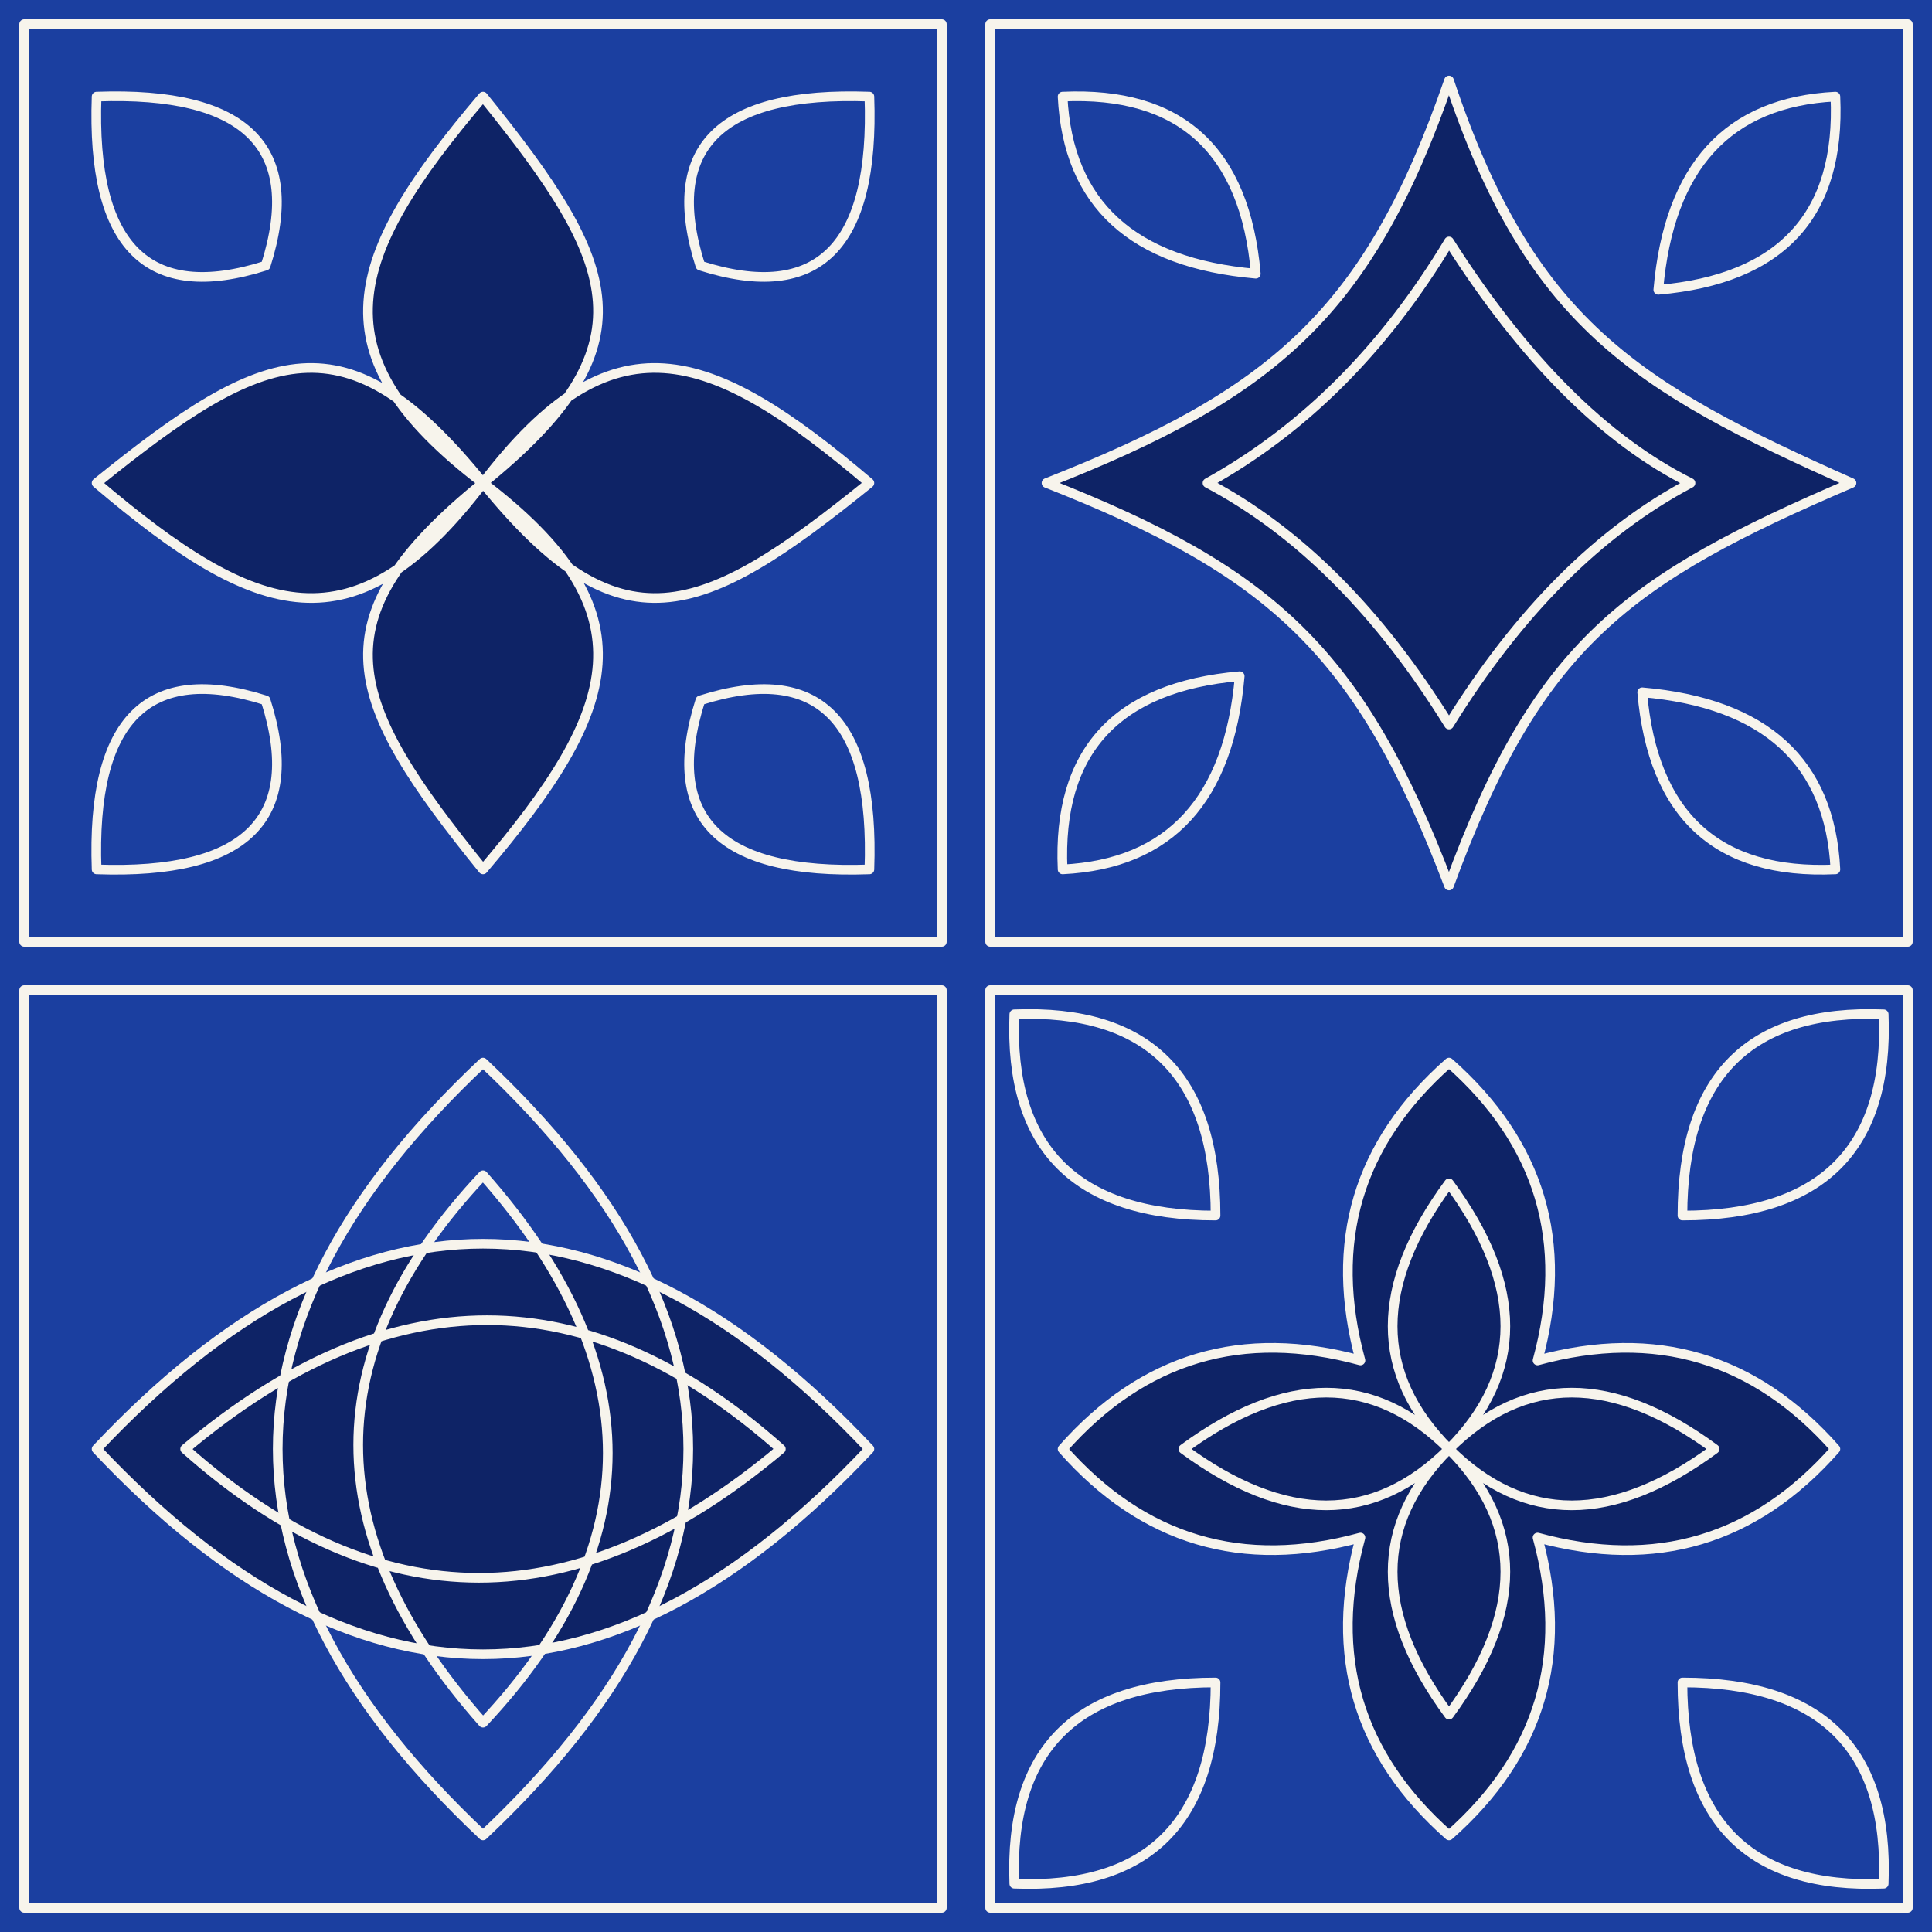
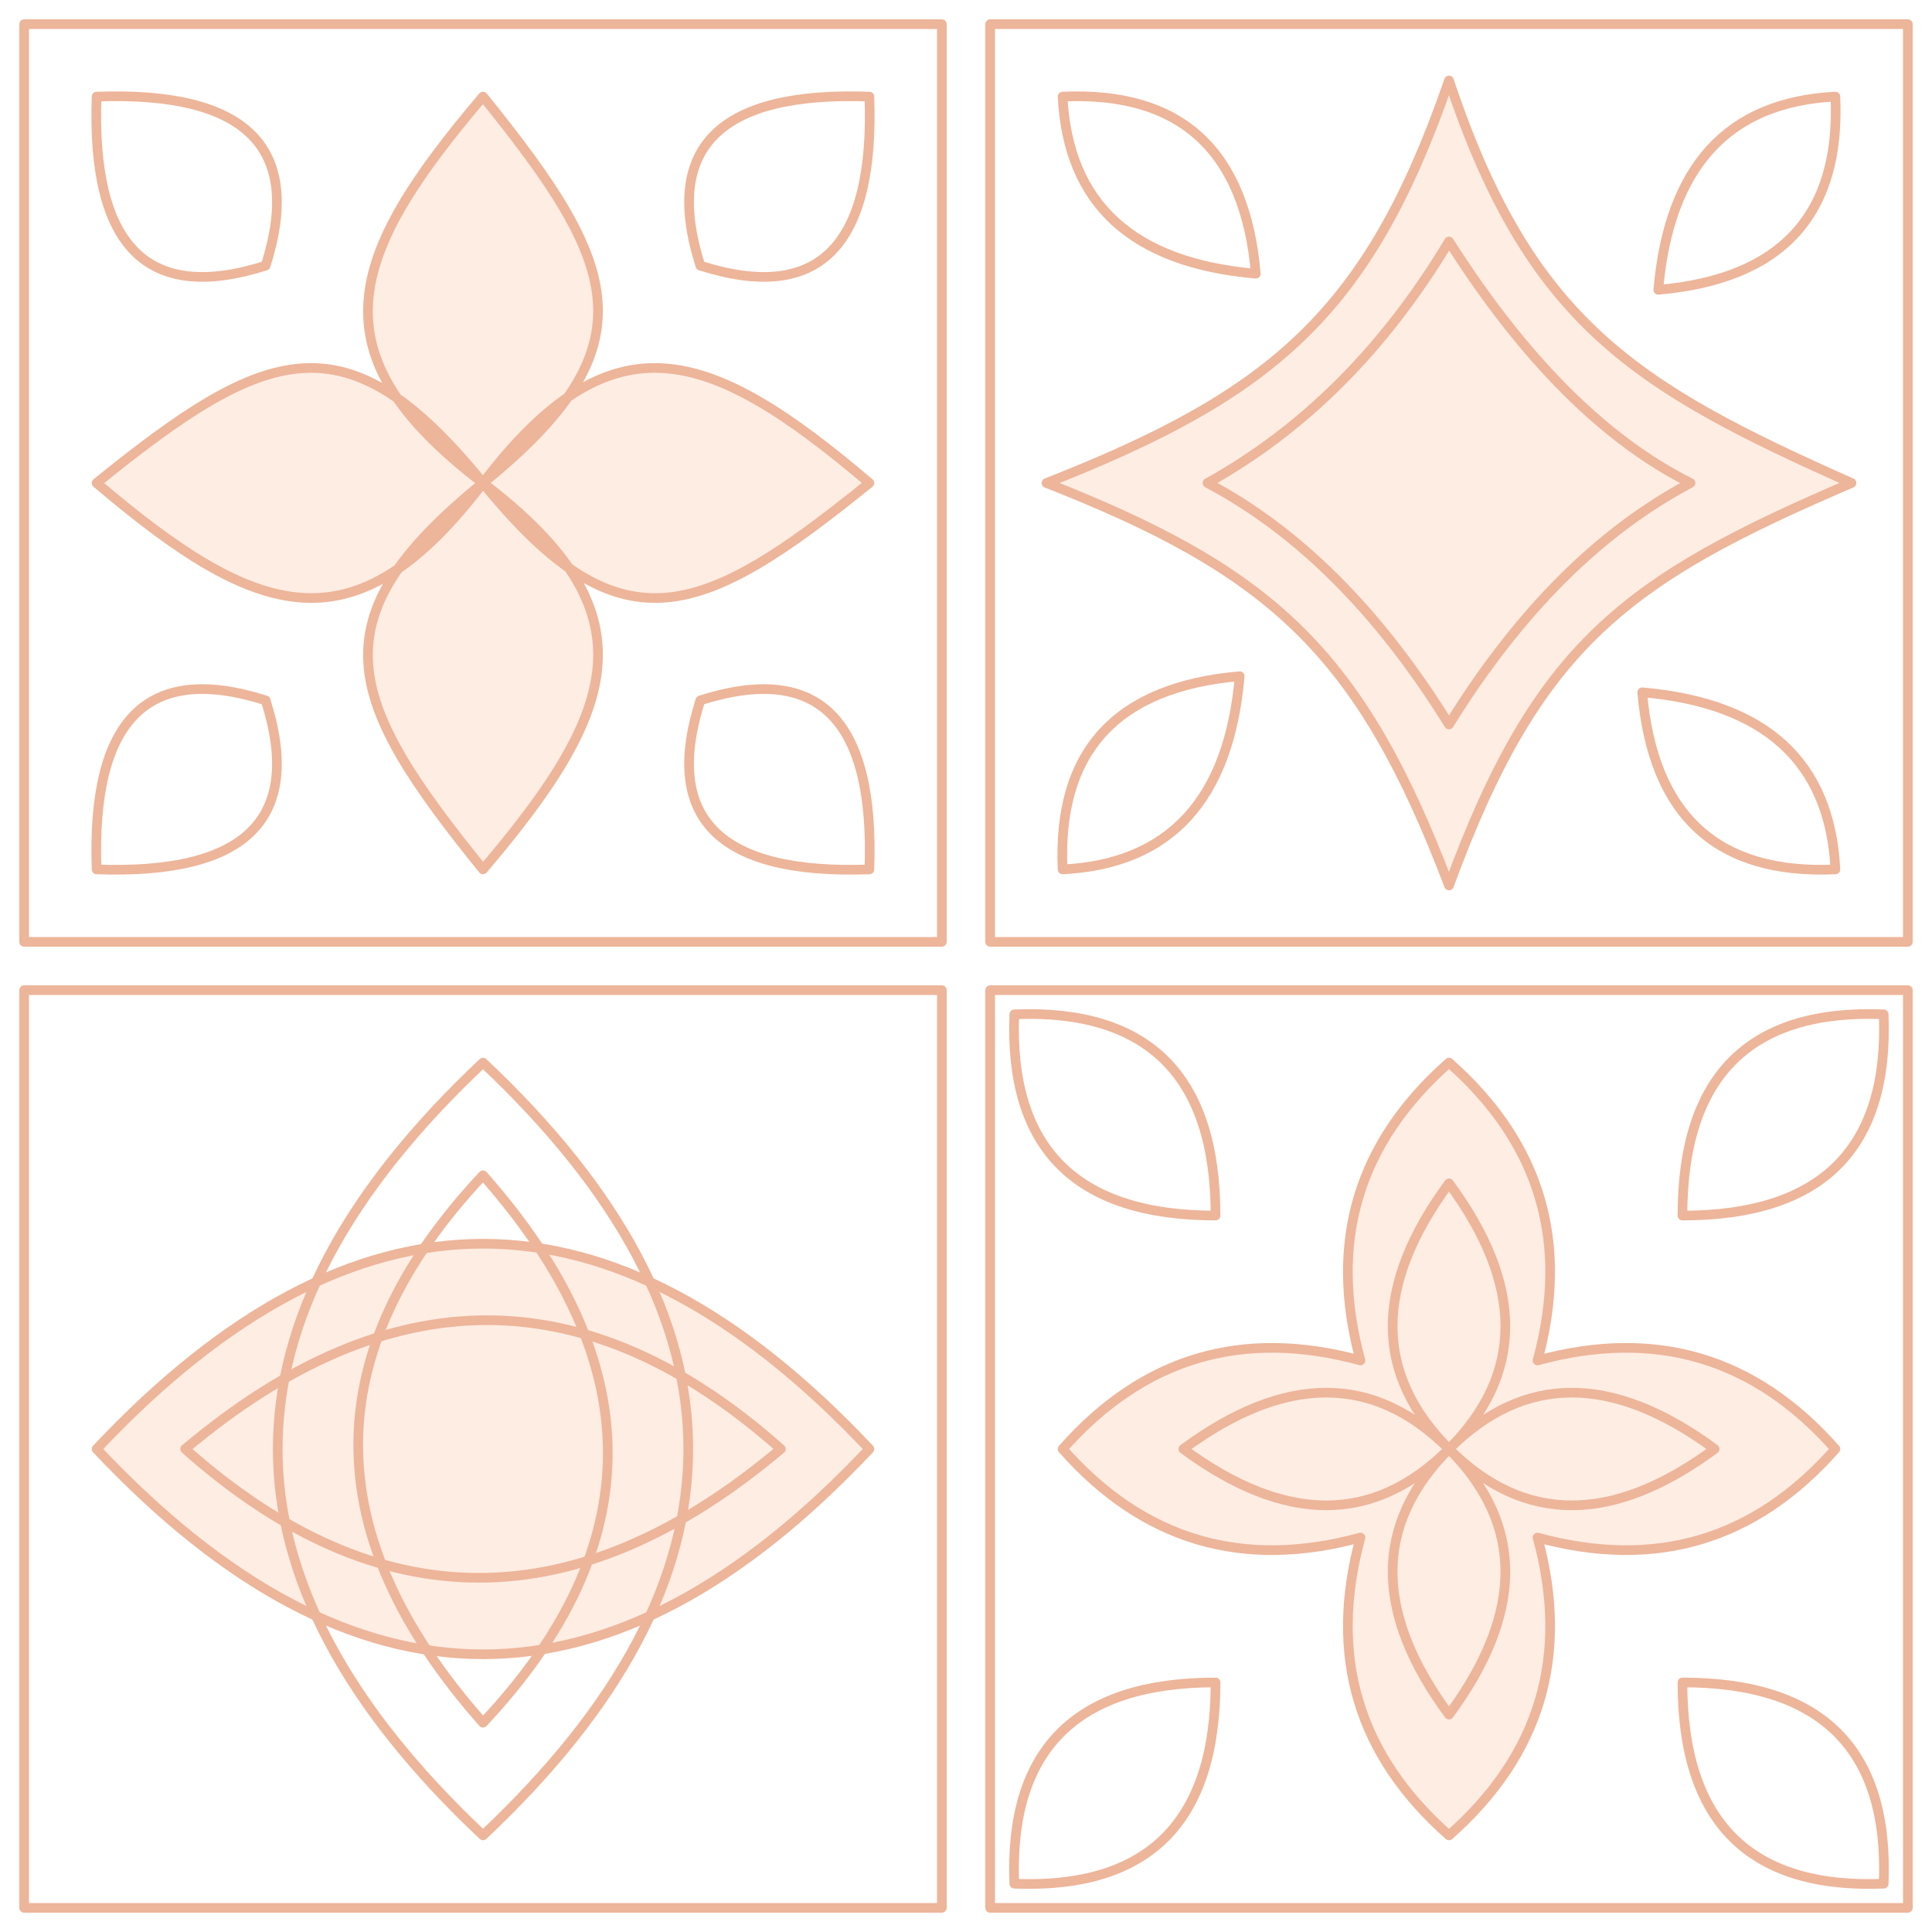
<svg xmlns="http://www.w3.org/2000/svg" width="240" height="240" viewBox="0 0 240 240">
-   <path fill="#1B3FA0" d="M0 0h240v240H0z" />
-   <g fill="#0E2366" stroke="#F7F4EC" stroke-width="1.2" stroke-linecap="round" stroke-linejoin="round">
+   <path fill="#FFFFFF" d="M0 0h240v240H0z" />
+   <g fill="#FDEDE3" stroke="#EDB59A" stroke-width="1.2" stroke-linecap="round" stroke-linejoin="round">
    <path d="M3 3h114v114H3zM123 3h114v114H123zM3 123h114v114H3zM123 123h114v114H123z" fill="none" />
    <path d="M60 12C77 33 81 43 60 60C39 44 43 32 60 12ZM108 60C87 77 77 81 60 60C76 39 88 43 108 60ZM60 108C43 87 39 77 60 60C81 76 77 88 60 108ZM12 60C33 43 43 39 60 60C44 81 32 77 12 60Z" />
    <path d="M12 12Q40 11 33 33Q11 40 12 12ZM108 12Q109 40 87 33Q80 11 108 12ZM108 108Q80 109 87 87Q109 80 108 108ZM12 108Q11 80 33 87Q40 109 12 108Z" fill="none" />
    <path d="M180 10C190 40 203 48 230 60C202 72 191 80 180 110C169 81 158 71 130 60C158 49 170 39 180 10Z" />
    <path d="M180 30Q194 52 210 60Q193 69 180 90Q167 69 150 60Q168 50 180 30ZM132 12Q154 11 156 34Q133 32 132 12ZM228 12Q229 34 206 36Q208 13 228 12ZM228 108Q206 109 204 86Q227 88 228 108ZM132 108Q131 86 154 84Q152 107 132 108Z" fill="none" />
    <path d="M12 180Q60 129 108 180Q60 231 12 180Z" />
    <path d="M60 132Q111 180 60 228Q9 180 60 132Z" fill="none" />
    <path d="M23 180Q61 148 97 180Q59 212 23 180ZM60 146Q91 181 60 214Q29 179 60 146Z" fill="none" />
    <path d="M180 132Q197 147 191 169Q213 163 228 180Q213 197 191 191Q197 213 180 228Q163 213 169 191Q147 197 132 180Q147 163 169 169Q163 147 180 132Z" />
    <path d="M180 147Q194 166 180 180Q166 166 180 147ZM213 180Q194 194 180 180Q194 166 213 180ZM180 213Q166 194 180 180Q194 194 180 213ZM147 180Q166 166 180 180Q166 194 147 180Z" fill="none" />
    <path d="M126 126Q151 125 151 151Q125 151 126 126ZM234 126Q235 151 209 151Q209 125 234 126ZM234 234Q209 235 209 209Q235 209 234 234ZM126 234Q125 209 151 209Q151 235 126 234Z" fill="none" />
  </g>
</svg>
